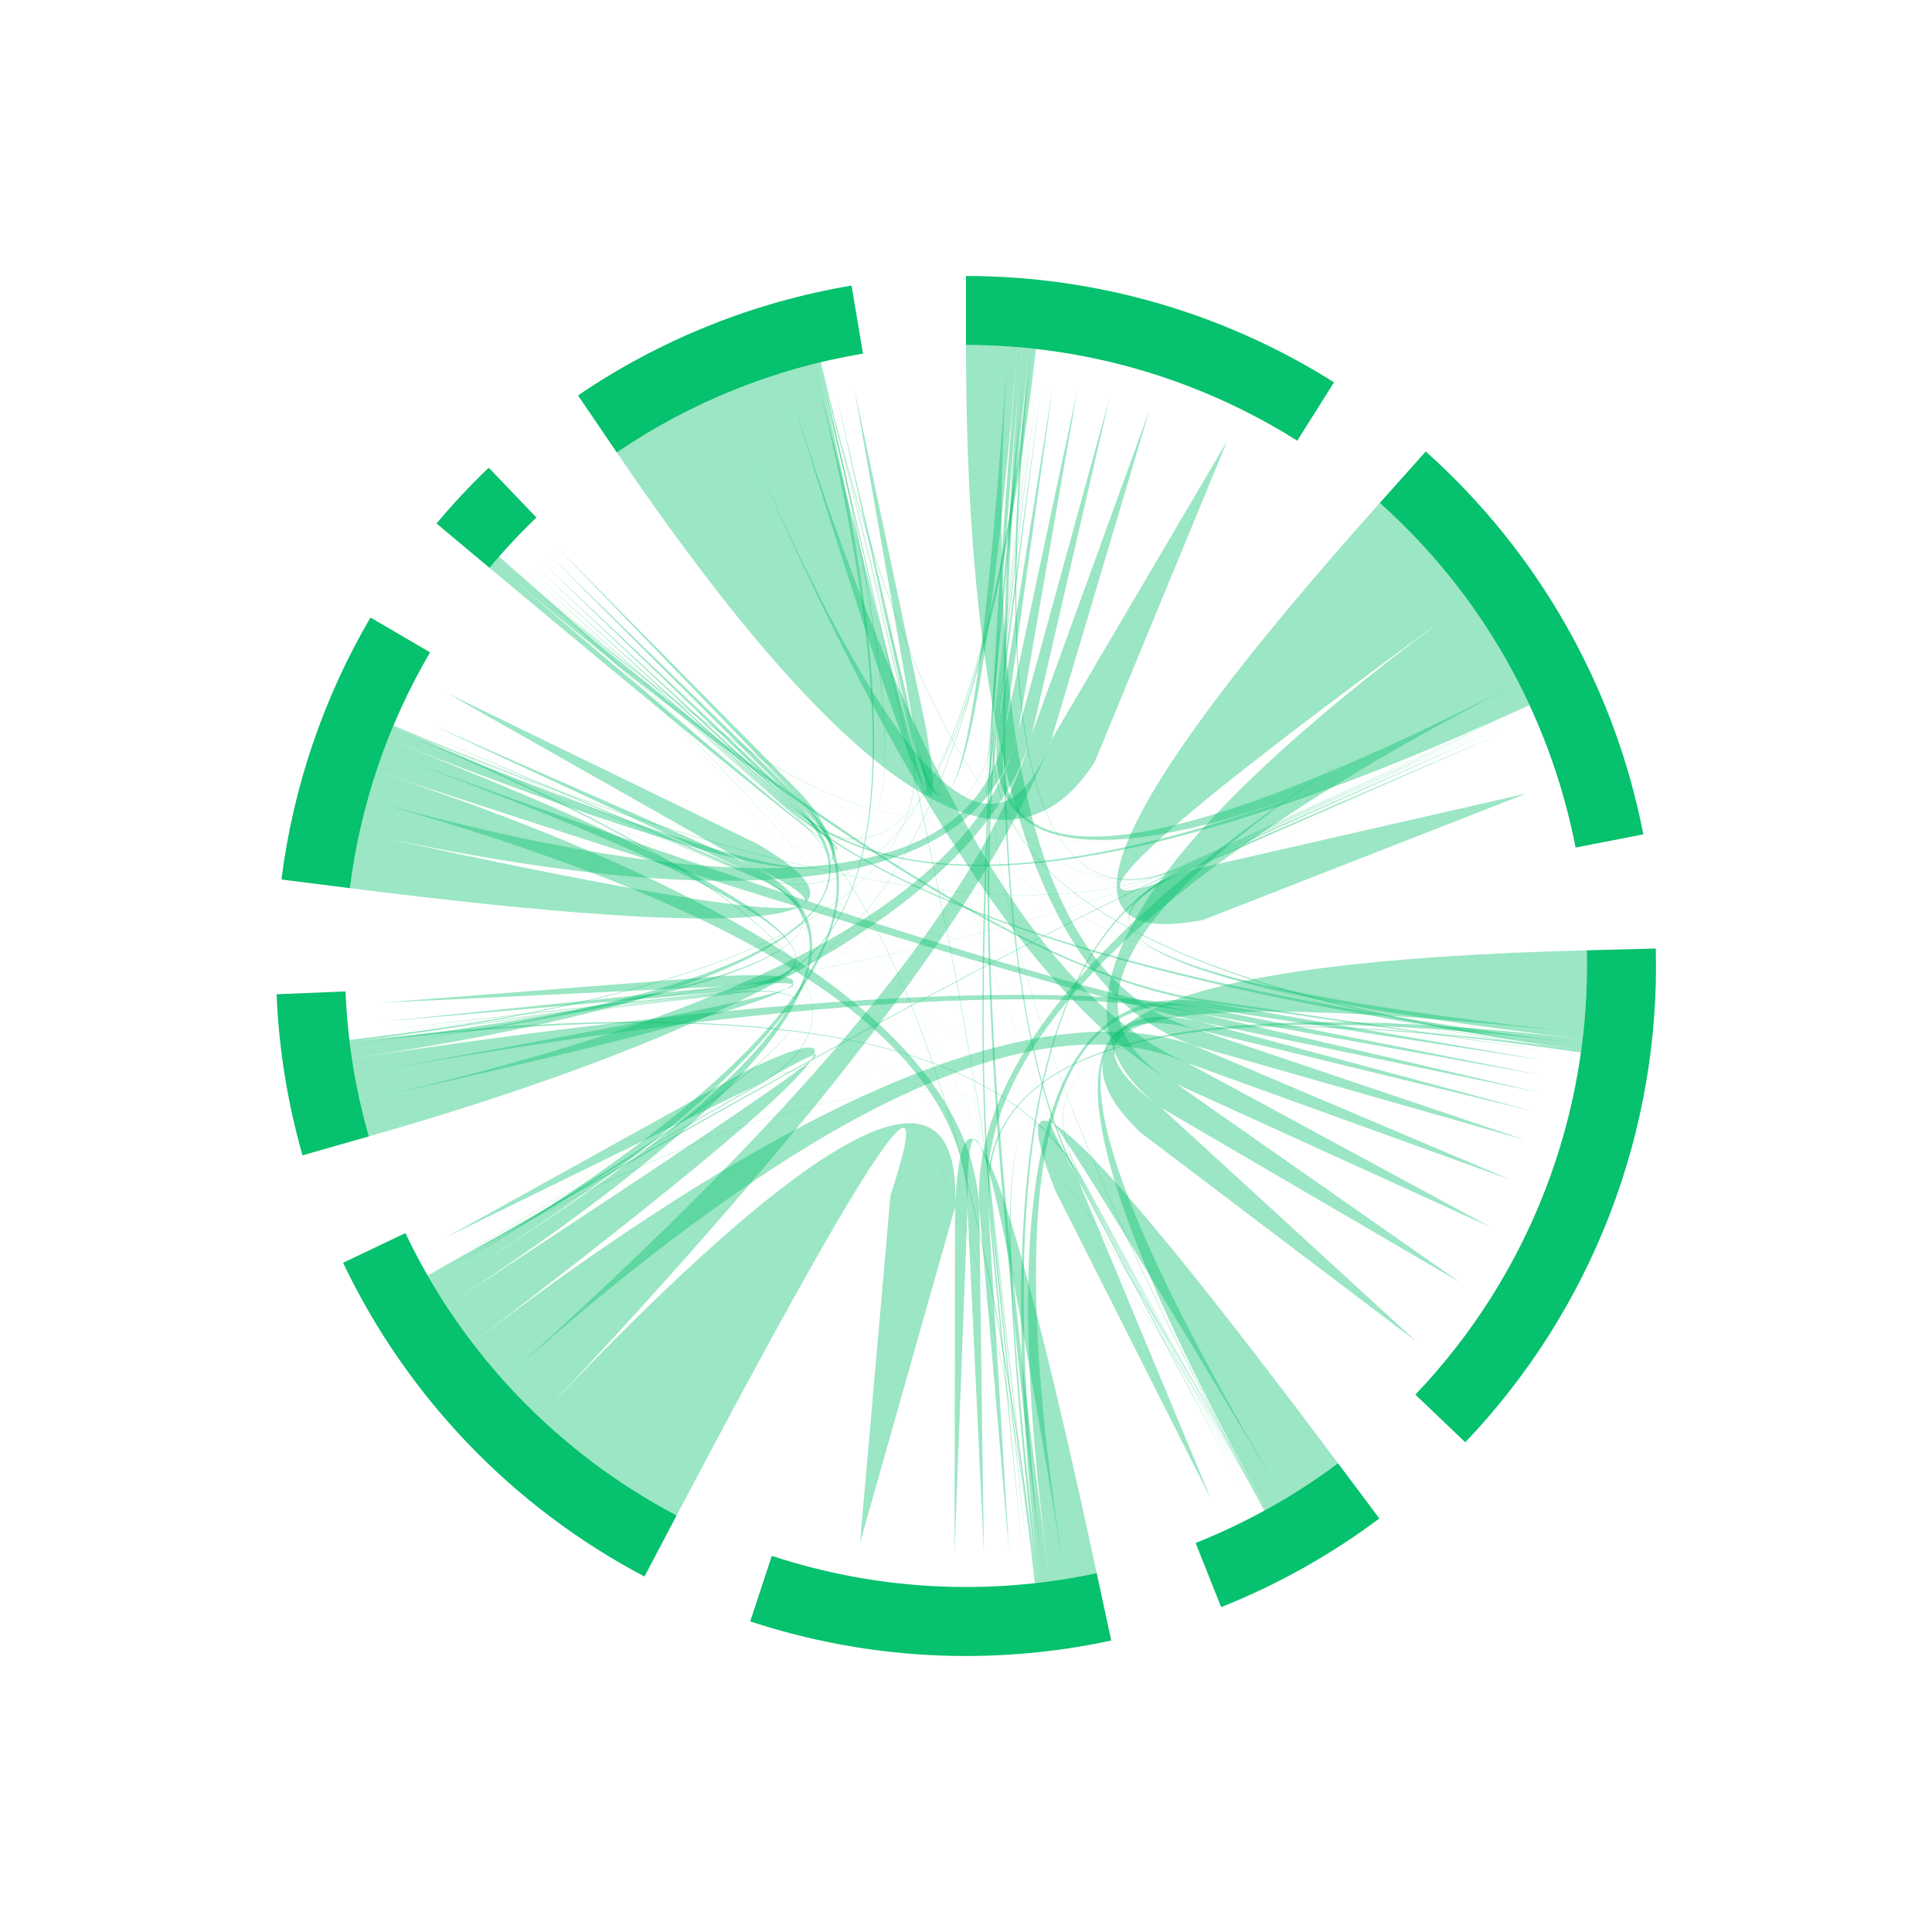
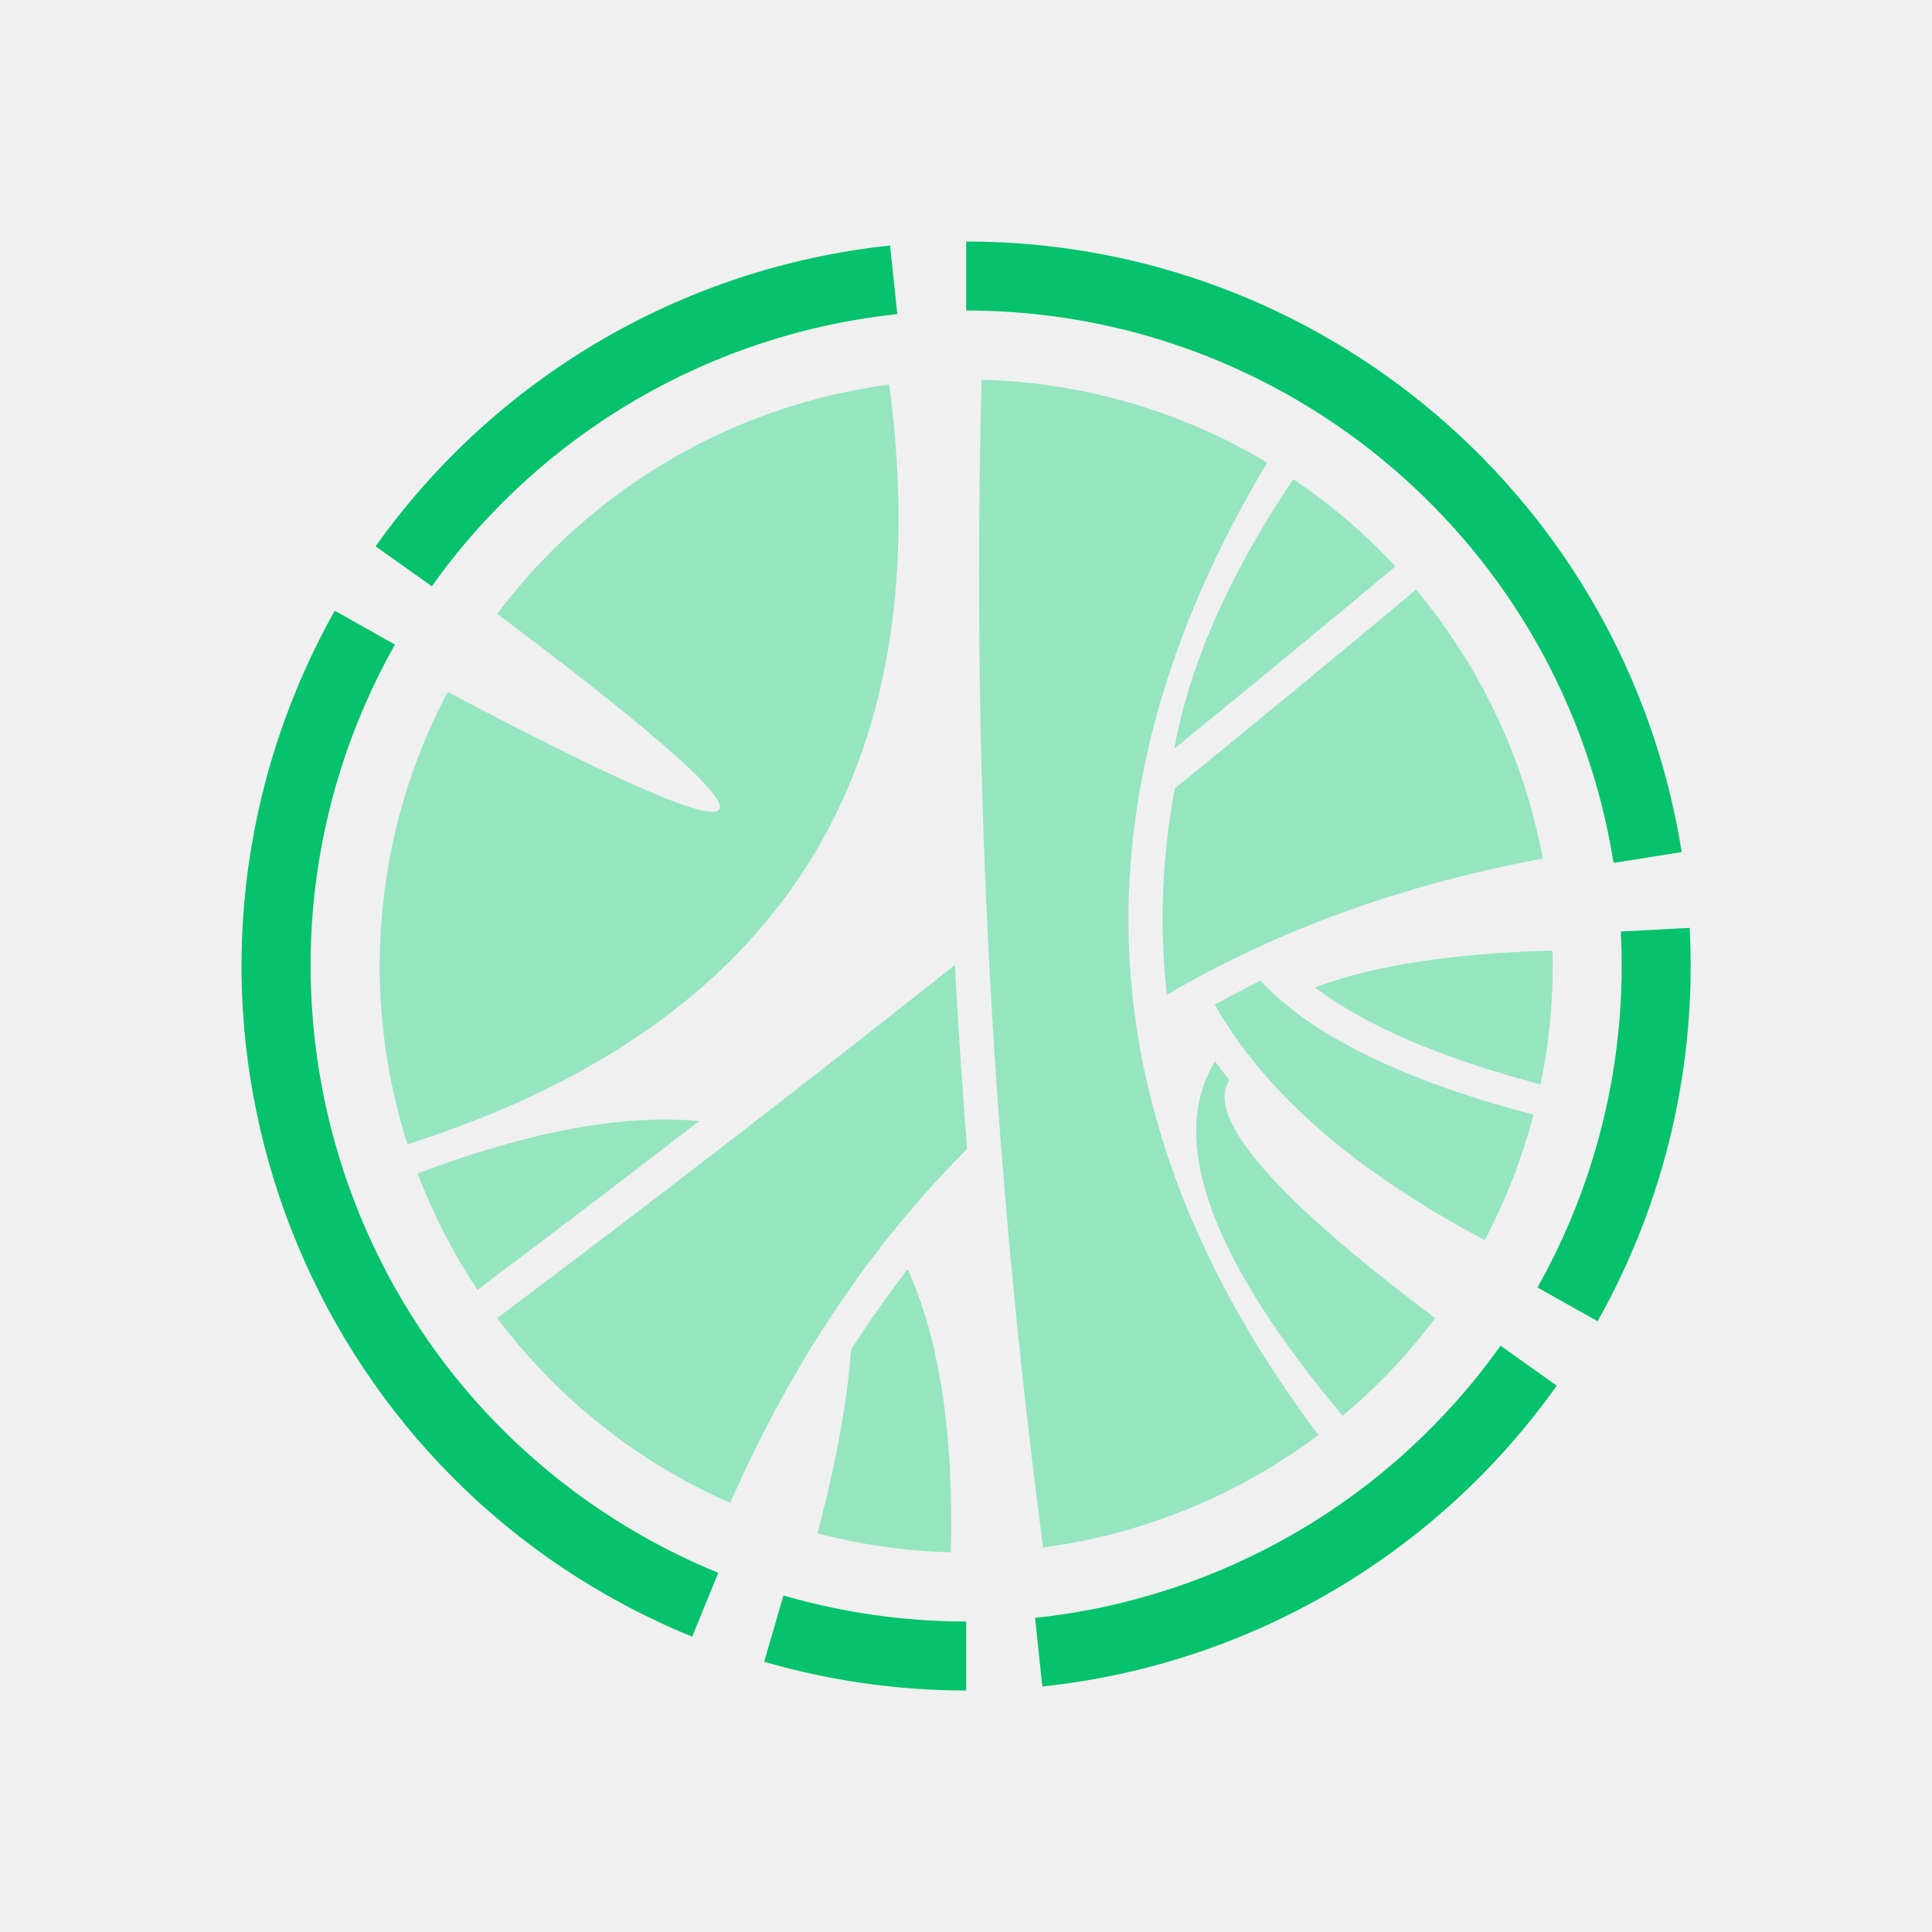
- <svg xmlns="http://www.w3.org/2000/svg" width="56" height="56">
-   <rect width="56" height="56" x="0" y="0" fill="#FFFFFF" id="backgorund" />
-   <g transform="translate(28,28)" id="chord_diagram">
-     <g>
-       <g>
-         <path fill="#06c16d" d="M1.2246467991473533e-15,-20A20,20,0,0,1,10.668,-16.918L9.601,-15.226A18,18,0,0,0,1.102182119232618e-15,-18Z" />
-       </g>
-       <g>
-         <path fill="#06c16d" d="M13.326,-14.913A20,20,0,0,1,19.633,-3.816L17.669,-3.434A18,18,0,0,0,11.994,-13.422Z" />
-       </g>
-       <g>
-         <path fill="#06c16d" d="M19.994,-0.506A20,20,0,0,1,14.472,13.805L13.025,12.424A18,18,0,0,0,17.994,-0.455Z" />
-       </g>
-       <g>
-         <path fill="#06c16d" d="M11.981,16.014A20,20,0,0,1,7.395,18.583L6.656,16.724A18,18,0,0,0,10.783,14.413Z" />
-       </g>
-       <g>
-         <path fill="#06c16d" d="M4.21,19.552A20,20,0,0,1,-6.255,18.997L-5.629,17.097A18,18,0,0,0,3.789,17.597Z" />
-       </g>
-       <g>
-         <path fill="#06c16d" d="M-9.32,17.696A20,20,0,0,1,-18.056,8.602L-16.25,7.742A18,18,0,0,0,-8.388,15.926Z" />
-       </g>
-       <g>
-         <path fill="#06c16d" d="M-19.232,5.488A20,20,0,0,1,-19.983,0.819L-17.985,0.737A18,18,0,0,0,-17.309,4.939Z" />
-       </g>
-       <g>
-         <path fill="#06c16d" d="M-19.842,-2.507A20,20,0,0,1,-17.262,-10.101L-15.535,-9.091A18,18,0,0,0,-17.858,-2.256Z" />
-       </g>
-       <g>
-         <path fill="#06c16d" d="M-15.347,-12.825A20,20,0,0,1,-13.834,-14.444L-12.451,-12.999A18,18,0,0,0,-13.812,-11.542Z" />
-       </g>
-       <g>
-         <path fill="#06c16d" d="M-11.246,-16.539A20,20,0,0,1,-3.318,-19.723L-2.986,-17.751A18,18,0,0,0,-10.122,-14.885Z" />
-       </g>
-     </g>
-     <g fill-opacity="0.4">
-       <path fill="#06c16d" d="M-8.388,15.926A18,18,0,0,1,-12.368,13.078Q0,0,-0.317,6.993L-3.072,16.72L-2.189,6.649Q0,0,-8.388,15.926Z" />
-       <path fill="#06c16d" d="M11.994,-13.422A18,18,0,0,1,14.563,-10.58Q0,0,6.433,-2.759L16.248,-5.001L6.871,-1.335Q0,0,11.994,-13.422Z" />
-       <path fill="#06c16d" d="M-10.122,-14.885A18,18,0,0,1,-6.932,-16.612Q0,0,2.471,-6.549L7.572,-15.22L3.734,-5.921Q0,0,-10.122,-14.885Z" />
-       <path fill="#06c16d" d="M17.994,-0.455A18,18,0,0,1,17.894,1.946Q0,0,5.664,4.114L13.057,10.887L5.065,4.832Q0,0,17.994,-0.455Z" />
-       <path fill="#06c16d" d="M14.563,-10.58A18,18,0,0,1,15.7,-8.803Q0,0,6.106,3.423L14.316,9.167L5.664,4.114Q0,0,14.563,-10.58Z" />
-       <path fill="#06c16d" d="M10.783,14.413A18,18,0,0,1,9.227,15.455Q0,0,3.25,6.2L7.099,15.447L2.588,6.504Q0,0,10.783,14.413Z" />
-       <path fill="#06c16d" d="M-6.932,-16.612A18,18,0,0,1,-5.272,-17.211Q0,0,6.412,2.809L15.219,7.576L6.106,3.423Q0,0,-6.932,-16.612Z" />
-       <path fill="#06c16d" d="M-17.858,-2.256A18,18,0,0,1,-17.58,-3.866Q0,0,-6.337,-2.973L-15.047,-7.912L-6.042,-3.535Q0,0,-17.858,-2.256Z" />
-       <path fill="#06c16d" d="M-12.368,13.078A18,18,0,0,1,-13.42,11.995Q0,0,1.913,-6.733L5.328,-16.143L2.471,-6.549Q0,0,-12.368,13.078Z" />
-       <path fill="#06c16d" d="M-13.42,11.995A18,18,0,0,1,-14.307,10.922Q0,0,6.61,2.305L15.824,6.213L6.412,2.809Q0,0,-13.42,11.995Z" />
-       <path fill="#06c16d" d="M-14.307,10.922A18,18,0,0,1,-15.064,9.853Q0,0,-6.084,3.462L-15.071,7.865L-6.319,3.011Q0,0,-14.307,10.922Z" />
-       <path fill="#06c16d" d="M1.102182119232618e-15,-18A18,18,0,0,1,1.217,-17.959Q0,0,6.75,1.853L16.232,5.051L6.61,2.305Q0,0,1.102182119232618e-15,-18Z" />
-       <path fill="#06c16d" d="M-17.309,4.939A18,18,0,0,1,-17.57,3.912Q0,0,1.514,-6.834L4.163,-16.482L1.913,-6.733Q0,0,-17.309,4.939Z" />
-       <path fill="#06c16d" d="M-17.58,-3.866A18,18,0,0,1,-17.345,-4.811Q0,0,1.142,-6.906L3.226,-16.691L1.514,-6.834Q0,0,-17.58,-3.866Z" />
-       <path fill="#06c16d" d="M3.789,17.597A18,18,0,0,1,2.876,17.769Q0,0,0.044,7L-0.332,16.997L-0.317,6.993Q0,0,3.789,17.597Z" />
-       <path fill="#06c16d" d="M-5.272,-17.211A18,18,0,0,1,-4.424,-17.448Q0,0,-1.497,-6.838L-3.229,-16.69L-1.161,-6.903Q0,0,-5.272,-17.211Z" />
-       <path fill="#06c16d" d="M-17.345,-4.811A18,18,0,0,1,-17.092,-5.644Q0,0,0.382,6.99L0.517,16.992L0.044,7Q0,0,-17.345,-4.811Z" />
-       <path fill="#06c16d" d="M-17.57,3.912A18,18,0,0,1,-17.723,3.145Q0,0,-6.975,0.59L-16.967,1.065L-6.994,0.287Q0,0,-17.57,3.912Z" />
-       <path fill="#06c16d" d="M15.7,-8.803A18,18,0,0,1,16.019,-8.209Q0,0,0.644,6.97L1.246,16.954L0.382,6.99Q0,0,15.7,-8.803Z" />
-       <path fill="#06c16d" d="M9.227,15.455A18,18,0,0,1,8.698,15.759Q0,0,6.809,1.623L16.468,4.22L6.75,1.853Q0,0,9.227,15.455Z" />
-       <path fill="#06c16d" d="M-17.092,-5.644A18,18,0,0,1,-16.894,-6.213Q0,0,6.86,1.394L16.601,3.664L6.809,1.623Q0,0,-17.092,-5.644Z" />
-       <path fill="#06c16d" d="M16.019,-8.209A18,18,0,0,1,16.259,-7.723Q0,0,0.933,-6.937L2.52,-16.812L1.142,-6.906Q0,0,16.019,-8.209Z" />
-       <path fill="#06c16d" d="M-15.064,9.853A18,18,0,0,1,-15.345,9.408Q0,0,-6.421,-2.787L-15.494,-6.995L-6.337,-2.973Q0,0,-15.064,9.853Z" />
-       <path fill="#06c16d" d="M-17.723,3.145A18,18,0,0,1,-17.799,2.682Q0,0,6.894,1.215L16.702,3.168L6.86,1.394Q0,0,-17.723,3.145Z" />
-       <path fill="#06c16d" d="M2.876,17.769A18,18,0,0,1,2.431,17.835Q0,0,6.922,1.042L16.778,2.74L6.894,1.215Q0,0,2.876,17.769Z" />
-       <path fill="#06c16d" d="M-16.894,-6.213A18,18,0,0,1,-16.759,-6.569Q0,0,-6.961,0.738L-16.923,1.613L-6.975,0.59Q0,0,-16.894,-6.213Z" />
-       <path fill="#06c16d" d="M-15.345,9.408A18,18,0,0,1,-15.524,9.11Q0,0,-4.939,-4.961L-11.877,-12.163L-4.842,-5.055Q0,0,-15.345,9.408Z" />
-       <path fill="#06c16d" d="M-16.759,-6.569A18,18,0,0,1,-16.634,-6.879Q0,0,-5.03,-4.868L-12.105,-11.936L-4.939,-4.961Q0,0,-16.759,-6.569Z" />
-       <path fill="#06c16d" d="M-17.799,2.682A18,18,0,0,1,-17.839,2.405Q0,0,-5.105,-4.79L-12.307,-11.728L-5.03,-4.868Q0,0,-17.799,2.682Z" />
-       <path fill="#06c16d" d="M1.217,-17.959A18,18,0,0,1,1.493,-17.938Q0,0,-1.603,-6.814L-3.764,-16.578L-1.497,-6.838Q0,0,1.217,-17.959Z" />
-       <path fill="#06c16d" d="M-13.812,-11.542A18,18,0,0,1,-13.689,-11.688Q0,0,-5.155,-4.735L-12.459,-11.566L-5.105,-4.79Q0,0,-13.812,-11.542Z" />
-       <path fill="#06c16d" d="M17.894,1.946A18,18,0,0,1,17.874,2.122Q0,0,6.406,-2.823L15.59,-6.778L6.433,-2.759Q0,0,17.894,1.946Z" />
-       <path fill="#06c16d" d="M-13.689,-11.688A18,18,0,0,1,-13.577,-11.818Q0,0,6.932,0.976L16.822,2.45L6.922,1.042Q0,0,-13.689,-11.688Z" />
-       <path fill="#06c16d" d="M2.431,17.835A18,18,0,0,1,2.263,17.857Q0,0,0.868,-6.946L2.187,-16.859L0.933,-6.937Q0,0,2.431,17.835Z" />
-       <path fill="#06c16d" d="M16.259,-7.723A18,18,0,0,1,16.325,-7.582Q0,0,-5.196,-4.69L-12.57,-11.445L-5.155,-4.735Q0,0,16.259,-7.723Z" />
-       <path fill="#06c16d" d="M-17.839,2.405A18,18,0,0,1,-17.857,2.261Q0,0,-6.444,-2.735L-15.622,-6.705L-6.421,-2.787Q0,0,-17.839,2.405Z" />
-       <path fill="#06c16d" d="M17.874,2.122A18,18,0,0,1,17.858,2.257Q0,0,0.696,6.965L1.627,16.922L0.644,6.97Q0,0,17.874,2.122Z" />
-       <path fill="#06c16d" d="M2.263,17.857A18,18,0,0,1,2.129,17.874Q0,0,6.384,-2.871L15.531,-6.913L6.406,-2.823Q0,0,2.263,17.857Z" />
-       <path fill="#06c16d" d="M1.493,-17.938A18,18,0,0,1,1.623,-17.927Q0,0,0.747,6.96L1.753,16.909L0.696,6.965Q0,0,1.493,-17.938Z" />
-       <path fill="#06c16d" d="M17.858,2.257A18,18,0,0,1,17.841,2.384Q0,0,-5.229,-4.653L-12.66,-11.346L-5.196,-4.69Q0,0,17.858,2.257Z" />
-       <path fill="#06c16d" d="M1.623,-17.927A18,18,0,0,1,1.736,-17.916Q0,0,3.289,6.179L7.94,15.032L3.25,6.2Q0,0,1.623,-17.927Z" />
-       <path fill="#06c16d" d="M-4.424,-17.448A18,18,0,0,1,-4.315,-17.475Q0,0,-6.956,0.781L-16.9,1.845L-6.961,0.738Q0,0,-4.424,-17.448Z" />
-       <path fill="#06c16d" d="M1.736,-17.916A18,18,0,0,1,1.832,-17.907Q0,0,0.831,-6.951L2.063,-16.874L0.868,-6.946Q0,0,1.736,-17.916Z" />
-       <path fill="#06c16d" d="M-15.524,9.11A18,18,0,0,1,-15.562,9.046Q0,0,-6.953,0.81L-16.89,1.932L-6.956,0.781Q0,0,-15.524,9.11Z" />
-       <path fill="#06c16d" d="M2.129,17.874A18,18,0,0,1,2.061,17.882Q0,0,3.312,6.167L8.016,14.992L3.289,6.179Q0,0,2.129,17.874Z" />
-       <path fill="#06c16d" d="M-17.857,2.261A18,18,0,0,1,-17.866,2.196Q0,0,3.335,6.155L8.071,14.962L3.312,6.167Q0,0,-17.857,2.261Z" />
-       <path fill="#06c16d" d="M-15.562,9.046A18,18,0,0,1,-15.593,8.991Q0,0,6.374,-2.893L15.492,-6.999L6.384,-2.871Q0,0,-15.562,9.046Z" />
-       <path fill="#06c16d" d="M1.832,-17.907A18,18,0,0,1,1.895,-17.9Q0,0,6.364,-2.916L15.468,-7.054L6.374,-2.893Q0,0,1.832,-17.907Z" />
-       <path fill="#06c16d" d="M17.841,2.384A18,18,0,0,1,17.833,2.445Q0,0,0.807,-6.953L1.989,-16.883L0.831,-6.951Q0,0,17.841,2.384Z" />
-       <path fill="#06c16d" d="M-16.634,-6.879A18,18,0,0,1,-16.611,-6.934Q0,0,-6.072,3.482L-14.761,8.433L-6.084,3.462Q0,0,-16.634,-6.879Z" />
-       <path fill="#06c16d" d="M1.895,-17.9A18,18,0,0,1,1.947,-17.894Q0,0,-5.243,-4.638L-12.716,-11.282L-5.229,-4.653Q0,0,1.895,-17.9Z" />
-       <path fill="#06c16d" d="M1.947,-17.894A18,18,0,0,1,1.988,-17.89Q0,0,-6.45,-2.72L-15.657,-6.623L-6.444,-2.735Q0,0,1.947,-17.894Z" />
-       <path fill="#06c16d" d="M2.061,17.882A18,18,0,0,1,2.022,17.886Q0,0,-5.253,-4.626L-12.745,-11.25L-5.243,-4.638Q0,0,2.061,17.882Z" />
-       <path fill="#06c16d" d="M1.988,-17.89A18,18,0,0,1,2.027,-17.885Q0,0,-6.951,0.825L-16.884,1.985L-6.953,0.81Q0,0,1.988,-17.89Z" />
-       <path fill="#06c16d" d="M-4.315,-17.475A18,18,0,0,1,-4.278,-17.484Q0,0,0.762,6.958L1.832,16.901L0.747,6.96Q0,0,-4.315,-17.475Z" />
-       <path fill="#06c16d" d="M17.833,2.445A18,18,0,0,1,17.828,2.482Q0,0,3.347,6.148L8.114,14.939L3.335,6.155Q0,0,17.833,2.445Z" />
-       <path fill="#06c16d" d="M-4.278,-17.484A18,18,0,0,1,-4.243,-17.493Q0,0,-5.262,-4.616L-12.769,-11.223L-5.253,-4.626Q0,0,-4.278,-17.484Z" />
-       <path fill="#06c16d" d="M-17.866,2.196A18,18,0,0,1,-17.87,2.161Q0,0,-1.616,-6.811L-3.908,-16.545L-1.603,-6.814Q0,0,-17.866,2.196Z" />
-       <path fill="#06c16d" d="M-13.577,-11.818A18,18,0,0,1,-13.559,-11.838Q0,0,0.797,-6.955L1.947,-16.888L0.807,-6.953Q0,0,-13.577,-11.818Z" />
-       <path fill="#06c16d" d="M-16.611,-6.934A18,18,0,0,1,-16.601,-6.957Q0,0,6.36,-2.925L15.45,-7.092L6.364,-2.916Q0,0,-16.611,-6.934Z" />
-       <path fill="#06c16d" d="M-4.243,-17.493A18,18,0,0,1,-4.22,-17.498Q0,0,6.356,-2.933L15.441,-7.112L6.36,-2.925Q0,0,-4.243,-17.493Z" />
-       <path fill="#06c16d" d="M8.698,15.759A18,18,0,0,1,8.679,15.77Q0,0,0.771,6.957L1.861,16.898L0.762,6.958Q0,0,8.698,15.759Z" />
-       <path fill="#06c16d" d="M8.679,15.77A18,18,0,0,1,8.66,15.78Q0,0,0.788,-6.955L1.925,-16.891L0.797,-6.955Q0,0,8.679,15.77Z" />
-       <path fill="#06c16d" d="M-17.87,2.161A18,18,0,0,1,-17.872,2.144Q0,0,6.353,-2.939L15.433,-7.129L6.356,-2.933Q0,0,-17.87,2.161Z" />
-       <path fill="#06c16d" d="M17.828,2.482A18,18,0,0,1,17.826,2.498Q0,0,-1.622,-6.809L-3.932,-16.539L-1.616,-6.811Q0,0,17.828,2.482Z" />
-       <path fill="#06c16d" d="M-15.593,8.991A18,18,0,0,1,-15.601,8.977Q0,0,3.353,6.145L8.136,14.927L3.347,6.148Q0,0,-15.593,8.991Z" />
-       <path fill="#06c16d" d="M2.022,17.886A18,18,0,0,1,2.008,17.888Q0,0,-6.07,3.487L-14.744,8.462L-6.072,3.482Q0,0,2.022,17.886Z" />
-       <path fill="#06c16d" d="M16.325,-7.582A18,18,0,0,1,16.33,-7.571Q0,0,-1.627,-6.808L-3.945,-16.536L-1.622,-6.809Q0,0,16.325,-7.582Z" />
-       <path fill="#06c16d" d="M-13.559,-11.838A18,18,0,0,1,-13.552,-11.847Q0,0,-6.452,-2.716L-15.667,-6.6L-6.45,-2.72Q0,0,-13.559,-11.838Z" />
-       <path fill="#06c16d" d="M-13.552,-11.847A18,18,0,0,1,-13.544,-11.856Q0,0,0.775,6.957L1.877,16.896L0.771,6.957Q0,0,-13.552,-11.847Z" />
-       <path fill="#06c16d" d="M-4.22,-17.498A18,18,0,0,1,-4.21,-17.501Q0,0,3.356,6.143L8.147,14.921L3.353,6.145Q0,0,-4.22,-17.498Z" />
-       <path fill="#06c16d" d="M2.008,17.888A18,18,0,0,1,1.999,17.889Q0,0,-1.63,-6.807L-3.955,-16.534L-1.627,-6.808Q0,0,2.008,17.888Z" />
-       <path fill="#06c16d" d="M-16.601,-6.957A18,18,0,0,1,-16.598,-6.965Q0,0,3.359,6.141L8.155,14.916L3.356,6.143Q0,0,-16.601,-6.957Z" />
-       <path fill="#06c16d" d="M17.826,2.498A18,18,0,0,1,17.825,2.505Q0,0,-6.453,-2.713L-15.67,-6.592L-6.452,-2.716Q0,0,17.826,2.498Z" />
-       <path fill="#06c16d" d="M-15.601,8.977A18,18,0,0,1,-15.605,8.972Q0,0,-1.633,-6.807L-3.963,-16.532L-1.63,-6.807Q0,0,-15.601,8.977Z" />
-       <path fill="#06c16d" d="M-16.598,-6.965A18,18,0,0,1,-16.596,-6.97Q0,0,-1.635,-6.806L-3.969,-16.53L-1.633,-6.807Q0,0,-16.598,-6.965Z" />
-       <path fill="#06c16d" d="M-13.544,-11.856A18,18,0,0,1,-13.54,-11.86Q0,0,-6.951,0.827L-16.881,2.006L-6.951,0.825Q0,0,-13.544,-11.856Z" />
-       <path fill="#06c16d" d="M8.66,15.78A18,18,0,0,1,8.655,15.783Q0,0,-6.951,0.829L-16.881,2.011L-6.951,0.827Q0,0,8.66,15.78Z" />
-       <path fill="#06c16d" d="M8.655,15.783A18,18,0,0,1,8.65,15.785Q0,0,-6.069,3.489L-14.74,8.47L-6.07,3.487Q0,0,8.655,15.783Z" />
-       <path fill="#06c16d" d="M17.825,2.505A18,18,0,0,1,17.824,2.51Q0,0,-6.95,0.831L-16.88,2.017L-6.951,0.829Q0,0,17.825,2.505Z" />
-       <path fill="#06c16d" d="M-13.54,-11.86A18,18,0,0,1,-13.537,-11.864Q0,0,3.361,6.14L8.16,14.913L3.359,6.141Q0,0,-13.54,-11.86Z" />
-       <path fill="#06c16d" d="M16.33,-7.571A18,18,0,0,1,16.332,-7.566Q0,0,3.363,6.139L8.165,14.911L3.361,6.14Q0,0,16.33,-7.571Z" />
-       <path fill="#06c16d" d="M-13.537,-11.864A18,18,0,0,1,-13.534,-11.867Q0,0,6.353,-2.94L15.428,-7.139L6.353,-2.939Q0,0,-13.537,-11.864Z" />
-       <path fill="#06c16d" d="M16.332,-7.566A18,18,0,0,1,16.334,-7.564Q0,0,-6.95,0.833L-16.88,2.021L-6.95,0.831Q0,0,16.332,-7.566Z" />
-       <path fill="#06c16d" d="M1.999,17.889A18,18,0,0,1,1.996,17.889Q0,0,-6.453,-2.712L-15.672,-6.588L-6.453,-2.713Q0,0,1.999,17.889Z" />
-       <path fill="#06c16d" d="M-17.872,2.144A18,18,0,0,1,-17.872,2.141Q0,0,0.776,6.957L1.883,16.895L0.775,6.957Q0,0,-17.872,2.144Z" />
-       <path fill="#06c16d" d="M-4.21,-17.501A18,18,0,0,1,-4.208,-17.501Q0,0,-6.454,-2.711L-15.673,-6.585L-6.453,-2.712Q0,0,-4.21,-17.501Z" />
-       <path fill="#06c16d" d="M-13.534,-11.867A18,18,0,0,1,-13.533,-11.869Q0,0,-1.636,-6.806L-3.972,-16.529L-1.635,-6.806Q0,0,-13.534,-11.867Z" />
-       <path fill="#06c16d" d="M8.65,15.785A18,18,0,0,1,8.649,15.786Q0,0,6.352,-2.941L15.427,-7.142L6.353,-2.94Q0,0,8.65,15.785Z" />
-       <path fill="#06c16d" d="M8.649,15.786A18,18,0,0,1,8.648,15.787Q0,0,-5.263,-4.616L-12.781,-11.21L-5.262,-4.616Q0,0,8.649,15.786Z" />
-       <path fill="#06c16d" d="M16.334,-7.564A18,18,0,0,1,16.334,-7.563Q0,0,-6.454,-2.711L-15.673,-6.584L-6.454,-2.711Q0,0,16.334,-7.564Z" />
-       <path fill="#06c16d" d="M8.648,15.787A18,18,0,0,1,8.647,15.787Q0,0,-1.636,-6.806L-3.973,-16.529L-1.636,-6.806Q0,0,8.648,15.787Z" />
-       <path fill="#06c16d" d="M1.996,17.889A18,18,0,0,1,1.995,17.889Q0,0,-6.95,0.833L-16.879,2.022L-6.95,0.833Q0,0,1.996,17.889Z" />
-       <path fill="#06c16d" d="M-4.208,-17.501A18,18,0,0,1,-4.207,-17.501Q0,0,-6.069,3.489L-14.738,8.473L-6.069,3.489Q0,0,-4.208,-17.501Z" />
-       <path fill="#06c16d" d="M16.334,-7.563A18,18,0,0,1,16.334,-7.562Q0,0,-6.069,3.489L-14.738,8.473L-6.069,3.489Q0,0,16.334,-7.563Z" />
-       <path fill="#06c16d" d="M2.027,-17.885A18,18,0,0,1,2.027,-17.885Q0,0,-6.069,3.489L-14.738,8.473L-6.069,3.489Q0,0,2.027,-17.885Z" />
-       <path fill="#06c16d" d="M-17.872,2.141A18,18,0,0,1,-17.872,2.141Q0,0,-6.069,3.489L-14.738,8.473L-6.069,3.489Q0,0,-17.872,2.141Z" />
-       <path fill="#06c16d" d="M8.647,15.787A18,18,0,0,1,8.647,15.787Q0,0,-6.454,-2.711L-15.674,-6.583L-6.454,-2.711Q0,0,8.647,15.787Z" />
-       <path fill="#06c16d" d="M17.824,2.51Q0,0,-6.069,3.489L-14.738,8.473L-6.069,3.489Q0,0,17.824,2.51Z" />
-       <path fill="#06c16d" d="M-13.533,-11.869Q0,0,-6.069,3.489L-14.738,8.473L-6.069,3.489Q0,0,-13.533,-11.869Z" />
-     </g>
+ <svg xmlns="http://www.w3.org/2000/svg" id="rawgraphs-icons" width="56" height="56" viewBox="0 0 56 56">
+   <defs>
+     <style>
+       .cls-1 {
+         fill: #06c26c;
+       }
+ 
+       .cls-2 {
+         fill: #95e5c0;
+       }
+     </style>
+   </defs>
+   <g>
+     <path class="cls-1" d="m28.006,7c10.323,0,19.116,7.503,20.739,17.698l-1.975.314c-1.469-9.224-9.424-16.012-18.764-16.012v-2Z" />
+     <path class="cls-1" d="m48.976,26.895c.21,3.977-.716,7.932-2.669,11.403l-1.743-.981c1.767-3.14,2.605-6.718,2.415-10.317l1.997-.105Z" />
+     <path class="cls-1" d="m45.124,40.164c-3.49,4.911-8.921,8.087-14.912,8.72l-.21-1.989c5.421-.573,10.334-3.446,13.492-7.889l1.63,1.158Z" />
+     <path class="cls-1" d="m28.006,49c-1.981,0-3.953-.28-5.856-.833l.558-1.921c1.722.5,3.505.754,5.298.754v2Z" />
+     <path class="cls-1" d="m20.063,47.44c-10.737-4.386-15.884-16.646-11.498-27.382.33-.808.71-1.595,1.139-2.356l1.743.981c-5.146,9.145-1.904,20.73,7.241,25.876.688.387,1.4.731,2.132,1.03l-.756,1.851Z" />
+     <path class="cls-1" d="m10.887,15.836c3.49-4.911,8.921-8.087,14.912-8.72l.21,1.989c-5.421.573-10.334,3.446-13.492,7.889l-1.63-1.158Z" />
  </g>
+   <path class="cls-2" d="m28.453,11.006c2.919.077,5.77.904,8.276,2.403-5.816,9.727-5.321,19.122,1.485,28.185-2.335,1.754-5.083,2.876-7.978,3.259-1.487-11.235-2.081-22.518-1.783-33.847Z" />
+   <g>
+     <path class="cls-2" d="m23.697,44.445c1.262.331,2.558.515,3.862.549.091-3.449-.331-6.178-1.25-8.205-.575.743-1.122,1.521-1.642,2.334-.101,1.462-.423,3.232-.97,5.322Z" />
+     <path class="cls-2" d="m12.104,34.013c.449,1.187,1.034,2.316,1.735,3.374,2.133-1.601,4.28-3.237,6.427-4.893-2.217-.202-4.933.298-8.161,1.519Z" />
+   </g>
+   <path class="cls-2" d="m14.412,38.208c1.754,2.335,4.079,4.179,6.753,5.354,1.783-4.057,4.077-7.47,6.866-10.258-.137-1.776-.26-3.553-.353-5.333-4.377,3.468-8.799,6.881-13.266,10.236Z" />
+   <g>
+     <path class="cls-2" d="m45,27.553c-2.913.077-5.201.436-6.884,1.068,1.458,1.105,3.641,2.05,6.539,2.811.263-1.275.379-2.577.344-3.878Z" />
+     <path class="cls-2" d="m38.915,41.038c1-.837,1.901-1.787,2.685-2.83-4.681-3.515-6.665-5.814-5.967-6.902-.144-.179-.283-.359-.416-.541-1.371,2.249-.157,5.665,3.698,10.272Z" />
+   </g>
+   <path class="cls-2" d="m43.035,35.944c.61-1.153,1.084-2.373,1.415-3.635-3.811-.999-6.43-2.297-7.914-3.881-.455.215-.887.458-1.325.693,1.46,2.563,4.068,4.837,7.824,6.823Z" />
+   <path class="cls-2" d="m37.485,13.888c-1.871,2.785-3.007,5.386-3.446,7.811,2.146-1.749,4.285-3.506,6.409-5.283-.888-.953-1.881-1.802-2.963-2.528Z" />
+   <path class="cls-2" d="m33.82,28.834c3.194-1.869,6.823-3.189,10.898-3.948-.535-2.871-1.8-5.556-3.674-7.795-2.316,1.938-4.648,3.857-6.991,5.762-.378,2.012-.451,4.004-.232,5.981Z" />
+   <path class="cls-2" d="m14.412,17.792c2.742-3.651,6.837-6.046,11.363-6.645,1.487,11.235-3.168,18.576-13.965,22.021-1.388-4.35-.968-9.075,1.166-13.112,10.02,5.296,10.499,4.541,1.436-2.264Z" />
</svg>
